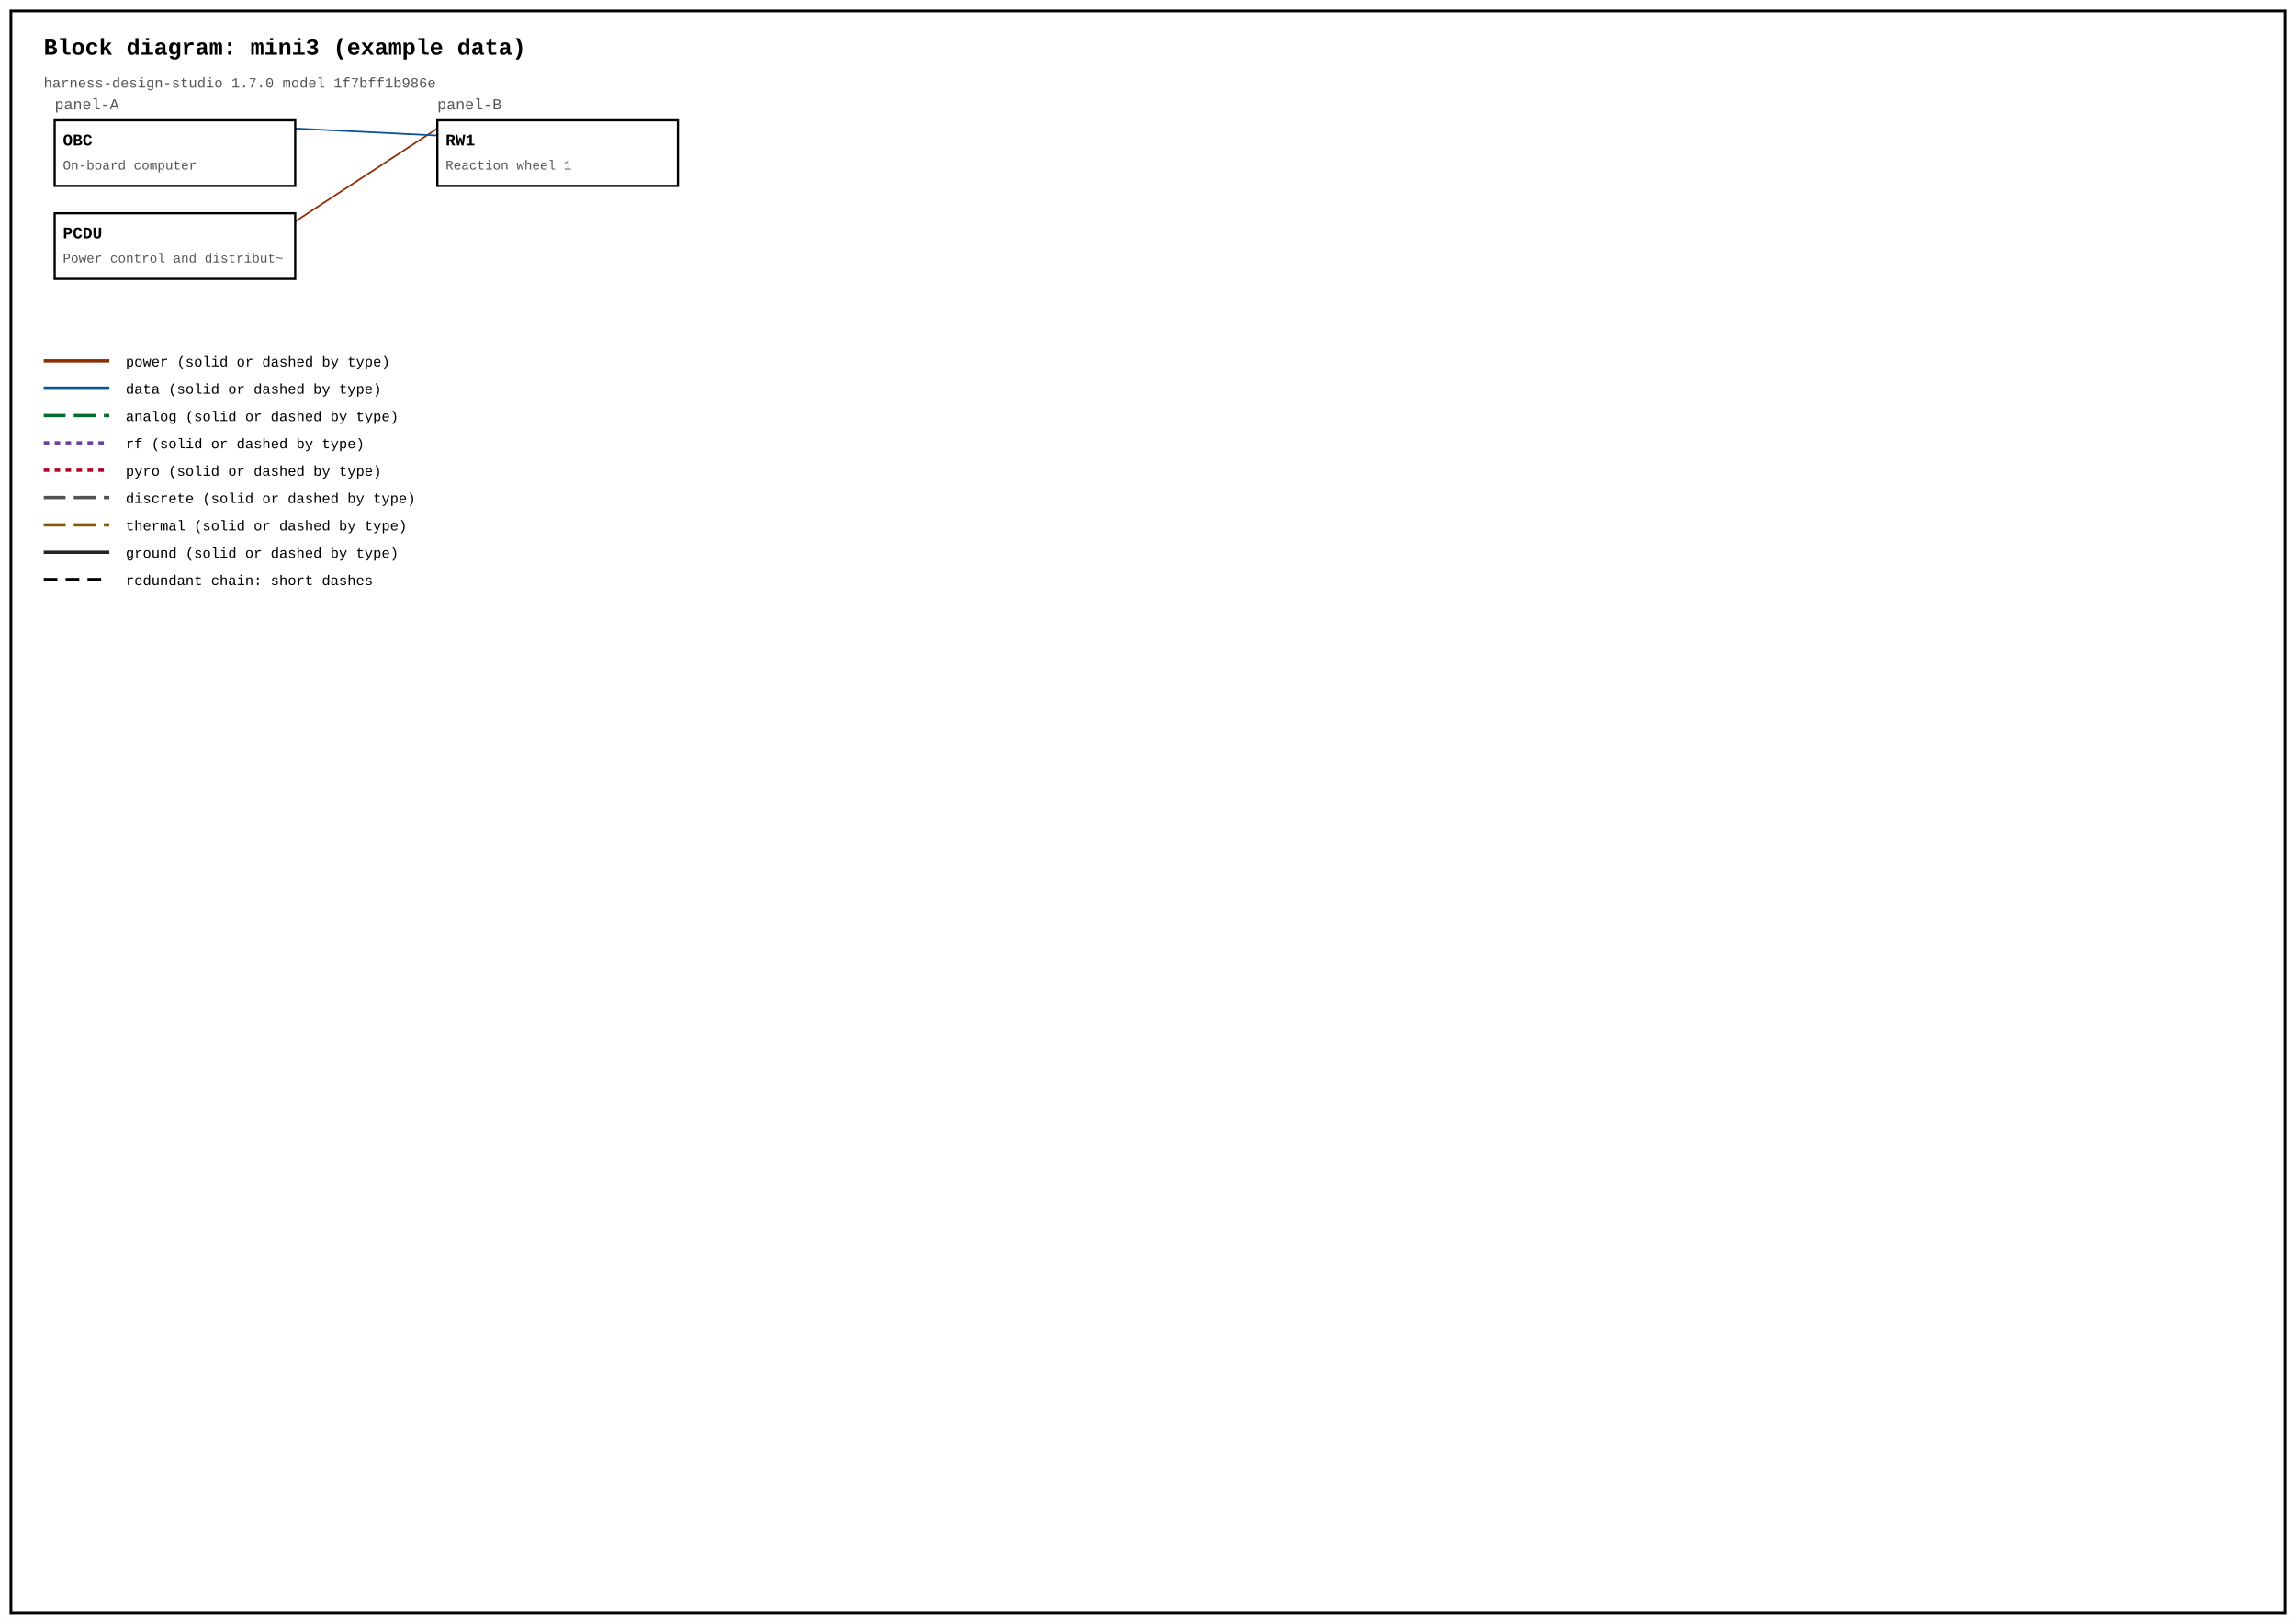
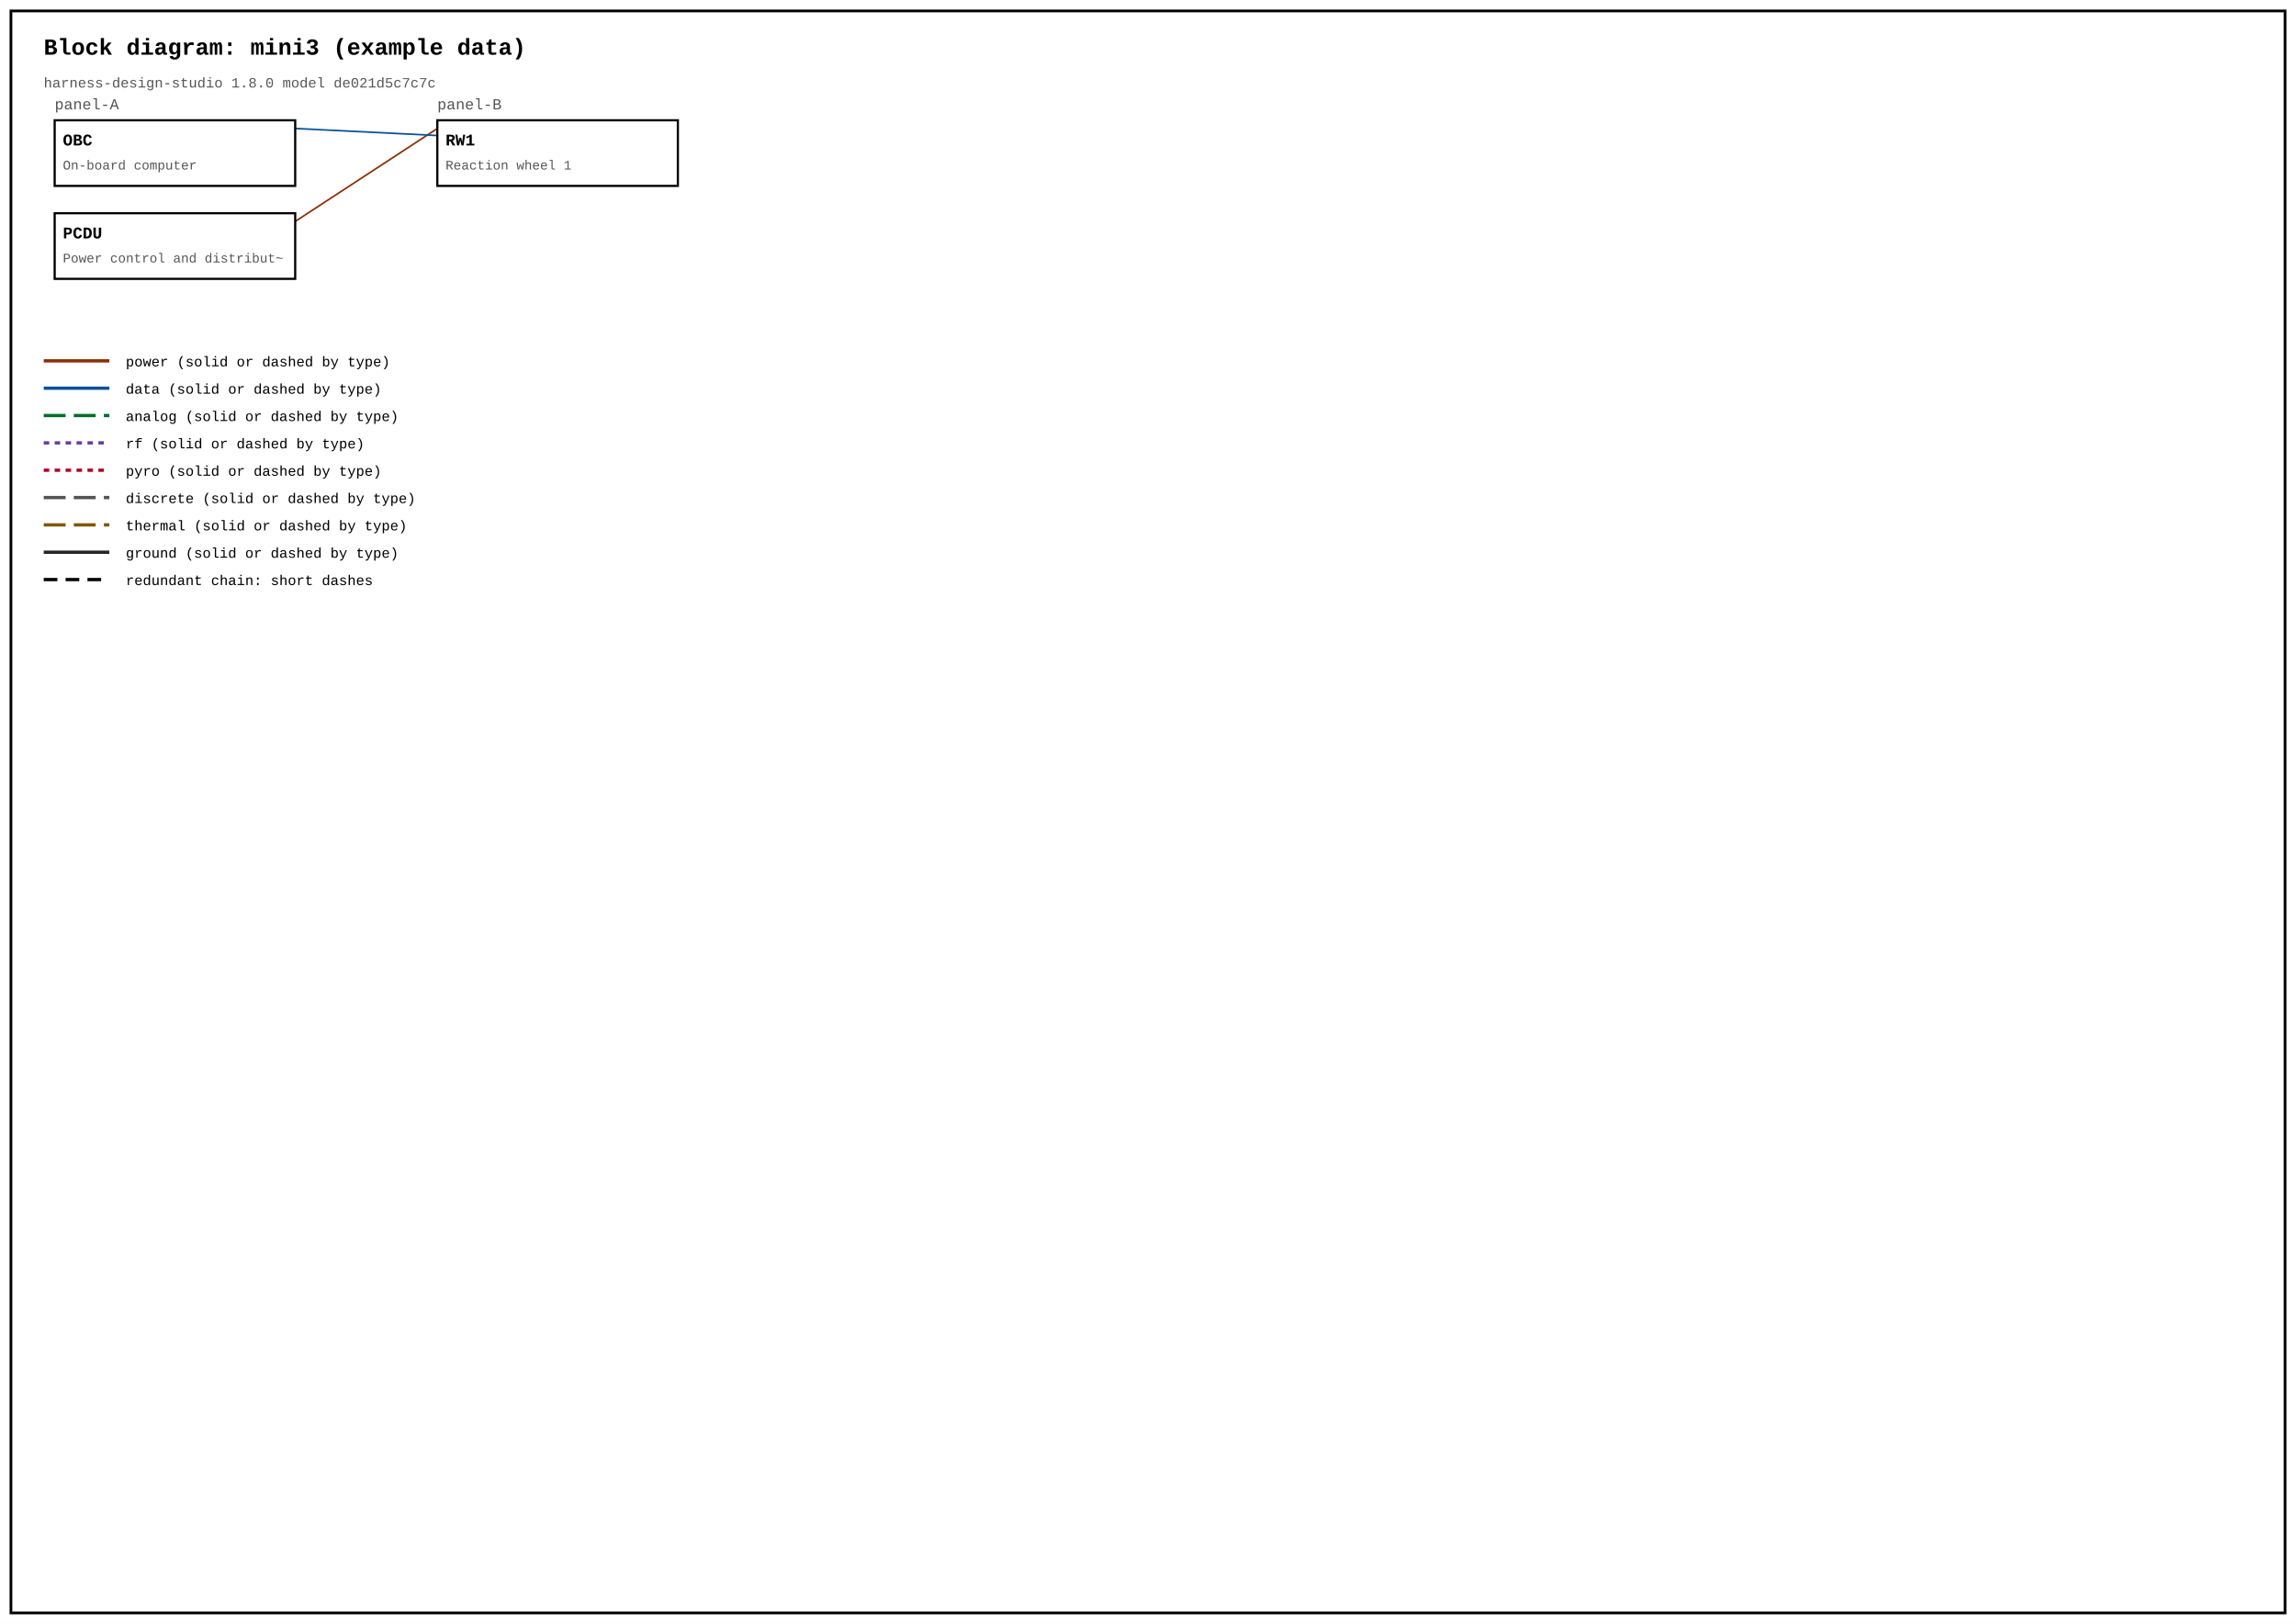
<svg xmlns="http://www.w3.org/2000/svg" width="420mm" height="297mm" viewBox="0 0 420 297" font-family="Courier New, Courier, monospace">
  <rect x="0" y="0" width="420" height="297" fill="#ffffff" />
  <rect x="2" y="2" width="416" height="293" fill="none" stroke="#000000" stroke-width="0.5" />
  <text x="8" y="10" font-size="4.2" font-weight="bold" text-anchor="start" fill="#000000">Block diagram: mini3 (example data)</text>
-   <text x="8" y="16" font-size="2.6" text-anchor="start" fill="#555555">harness-design-studio 1.7.0 model 1f7bff1b986e</text>
+   <text x="8" y="16" font-size="2.6" text-anchor="start" fill="#555555">harness-design-studio 1.8.0 model de021d5c7c7c</text>
  <text x="10" y="20" font-size="2.8" text-anchor="start" fill="#555555">panel-A</text>
  <text x="80" y="20" font-size="2.8" text-anchor="start" fill="#555555">panel-B</text>
  <line x1="54" y1="40.5" x2="80" y2="23.5" stroke="#8c2d04" stroke-width="0.3" />
  <line x1="54" y1="23.5" x2="80" y2="24.786" stroke="#08519c" stroke-width="0.3" />
  <rect x="10" y="22" width="44" height="12" fill="#ffffff" stroke="#000000" stroke-width="0.4" />
  <text x="11.5" y="26.6" font-size="3" font-weight="bold" text-anchor="start" fill="#000000">OBC</text>
  <text x="11.5" y="31" font-size="2.4" text-anchor="start" fill="#555555">On-board computer</text>
  <rect x="10" y="39" width="44" height="12" fill="#ffffff" stroke="#000000" stroke-width="0.4" />
  <text x="11.5" y="43.6" font-size="3" font-weight="bold" text-anchor="start" fill="#000000">PCDU</text>
  <text x="11.5" y="48" font-size="2.4" text-anchor="start" fill="#555555">Power control and distribut~</text>
  <rect x="80" y="22" width="44" height="12" fill="#ffffff" stroke="#000000" stroke-width="0.4" />
  <text x="81.5" y="26.6" font-size="3" font-weight="bold" text-anchor="start" fill="#000000">RW1</text>
  <text x="81.5" y="31" font-size="2.4" text-anchor="start" fill="#555555">Reaction wheel 1</text>
  <line x1="8" y1="66" x2="20" y2="66" stroke="#8c2d04" stroke-width="0.6" />
  <text x="23" y="67" font-size="2.6" text-anchor="start" fill="#000000">power (solid or dashed by type)</text>
  <line x1="8" y1="71" x2="20" y2="71" stroke="#08519c" stroke-width="0.6" />
  <text x="23" y="72" font-size="2.6" text-anchor="start" fill="#000000">data (solid or dashed by type)</text>
  <line x1="8" y1="76" x2="20" y2="76" stroke="#006d2c" stroke-width="0.6" stroke-dasharray="4 1.5" />
  <text x="23" y="77" font-size="2.6" text-anchor="start" fill="#000000">analog (solid or dashed by type)</text>
  <line x1="8" y1="81" x2="20" y2="81" stroke="#6a3d9a" stroke-width="0.6" stroke-dasharray="1 1" />
  <text x="23" y="82" font-size="2.6" text-anchor="start" fill="#000000">rf (solid or dashed by type)</text>
  <line x1="8" y1="86" x2="20" y2="86" stroke="#b10026" stroke-width="0.6" stroke-dasharray="1 1" />
  <text x="23" y="87" font-size="2.6" text-anchor="start" fill="#000000">pyro (solid or dashed by type)</text>
  <line x1="8" y1="91" x2="20" y2="91" stroke="#525252" stroke-width="0.6" stroke-dasharray="4 1.5" />
  <text x="23" y="92" font-size="2.6" text-anchor="start" fill="#000000">discrete (solid or dashed by type)</text>
  <line x1="8" y1="96" x2="20" y2="96" stroke="#7f5800" stroke-width="0.6" stroke-dasharray="4 1.5" />
  <text x="23" y="97" font-size="2.6" text-anchor="start" fill="#000000">thermal (solid or dashed by type)</text>
  <line x1="8" y1="101" x2="20" y2="101" stroke="#252525" stroke-width="0.6" />
  <text x="23" y="102" font-size="2.6" text-anchor="start" fill="#000000">ground (solid or dashed by type)</text>
  <line x1="8" y1="106" x2="20" y2="106" stroke="#000000" stroke-width="0.6" stroke-dasharray="2.5 1.5" />
  <text x="23" y="107" font-size="2.6" text-anchor="start" fill="#000000">redundant chain: short dashes</text>
</svg>
